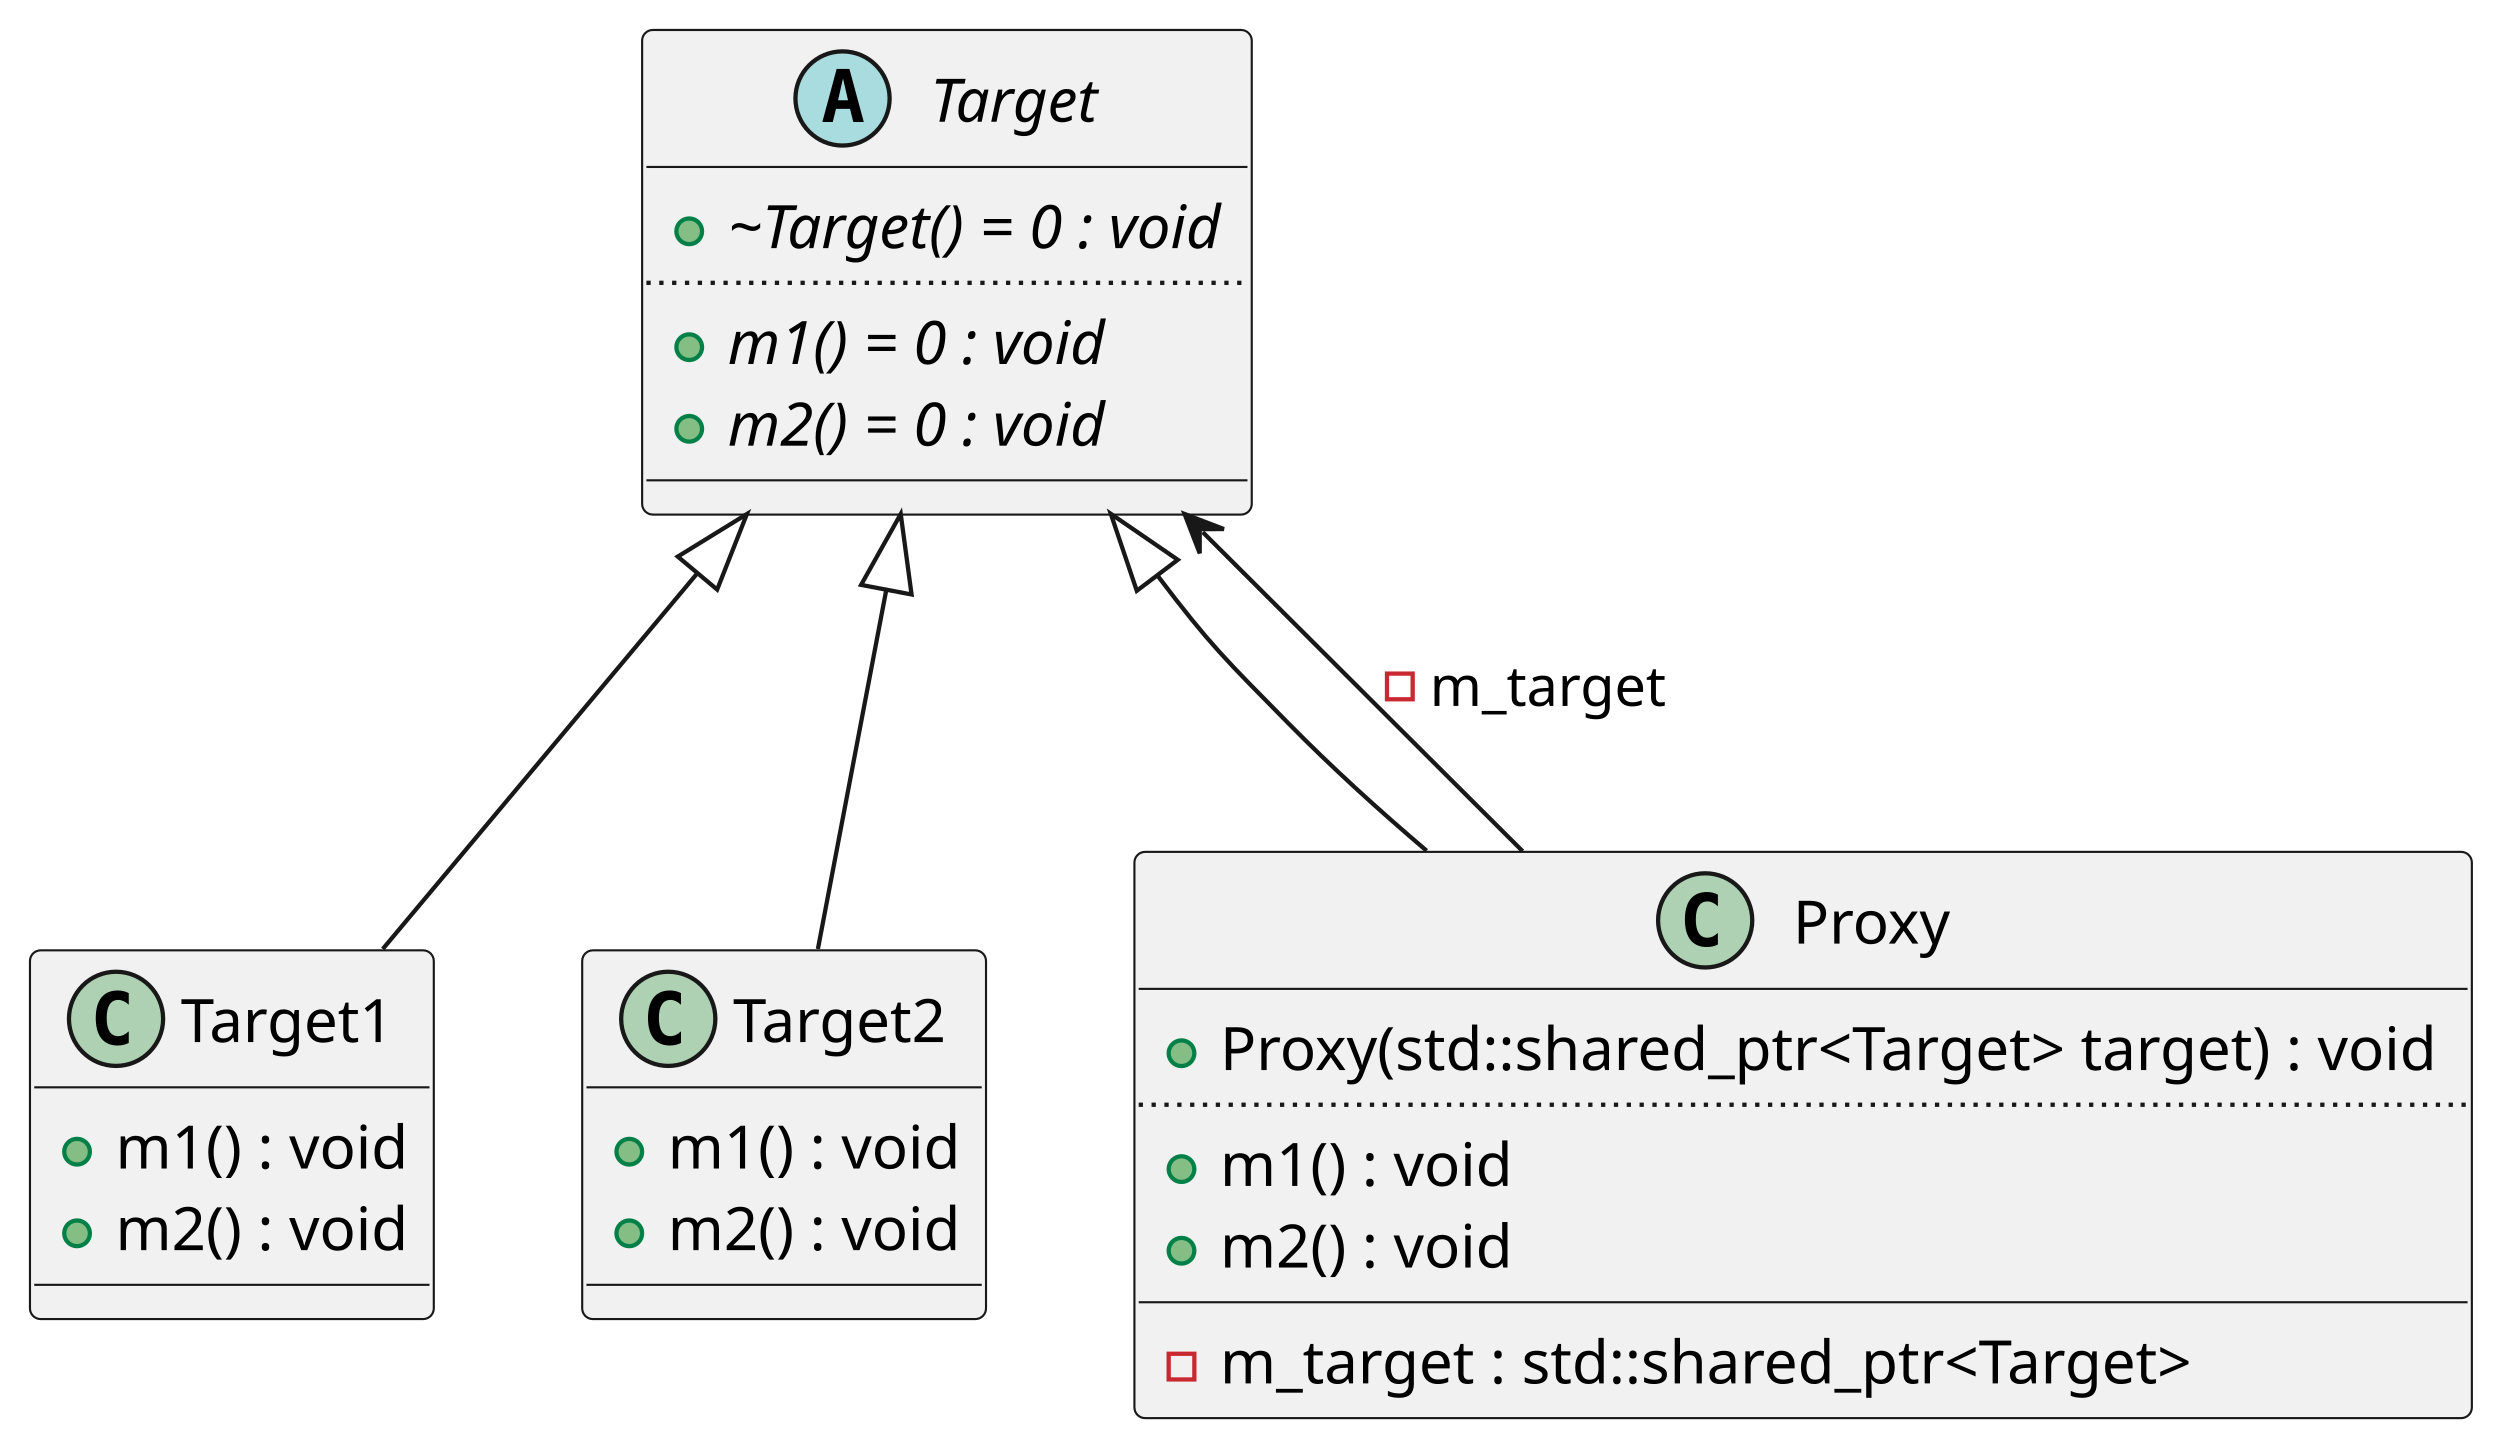
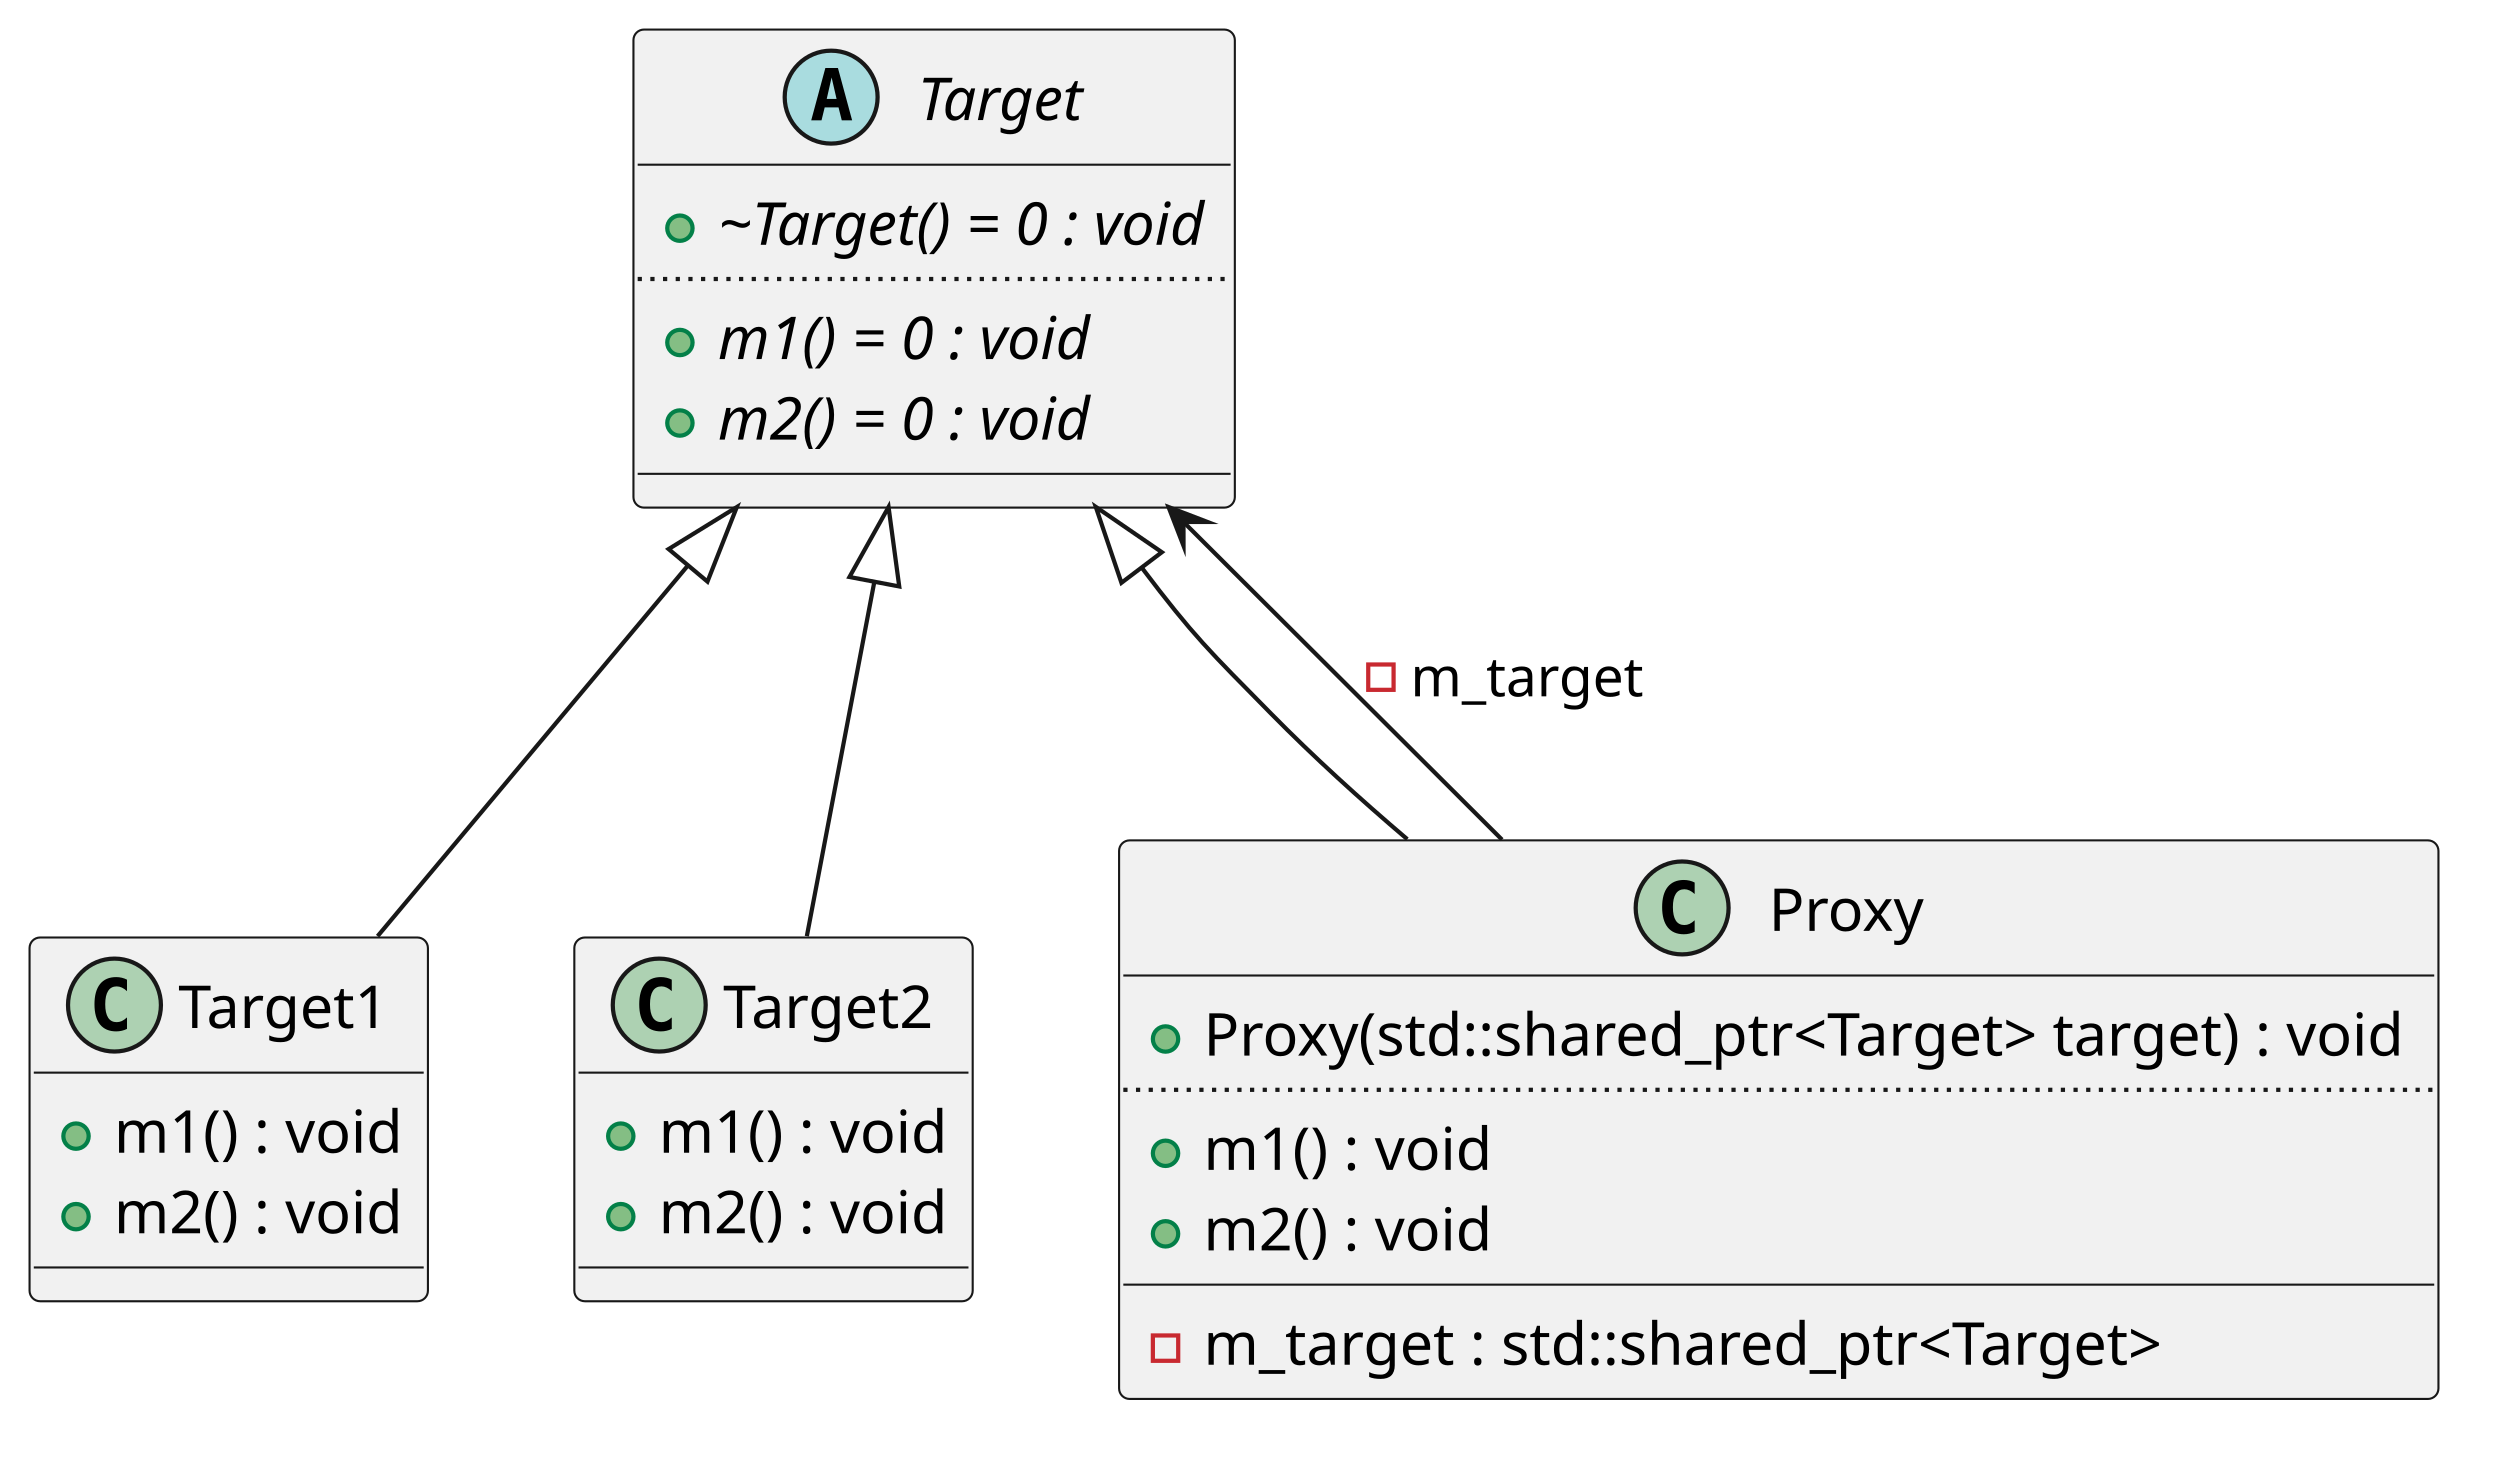
- <svg xmlns="http://www.w3.org/2000/svg" contentStyleType="text/css" data-diagram-type="CLASS" height="338px" preserveAspectRatio="none" style="width:584px;height:338px;background:#FFFFFF;" version="1.1" viewBox="0 0 584 338" width="584px" zoomAndPan="magnify">
+ <svg xmlns="http://www.w3.org/2000/svg" contentStyleType="text/css" data-diagram-type="CLASS" height="346px" preserveAspectRatio="none" style="width:592px;height:346px;background:#FFFFFF;" version="1.1" viewBox="0 0 592 346" width="592px" zoomAndPan="magnify">
  <defs>
    <style type="text/css">a:hover { text-decoration: underline; }</style>
  </defs>
  <g>
-     <g class="entity" data-entity="C_0008931271679944880159" data-source-line="1" data-uid="ent0002" id="entity_C_0008931271679944880159">
+     <g class="entity" data-qualified-name="C_0008931271679944880159" data-source-line="1" id="ent0001">
      <rect fill="#F1F1F1" height="113.204" rx="2.5" ry="2.5" style="stroke:#181818;stroke-width:0.5;" width="142.41" x="150" y="7" />
      <ellipse cx="196.816" cy="23" fill="#A9DCDF" rx="11" ry="11" style="stroke:#181818;stroke-width:1;" />
      <path d="M196.925,18.344 L195.769,23.422 L198.097,23.422 L196.925,18.344 Z M195.441,16.109 L198.425,16.109 L201.785,28.5 L199.332,28.5 L198.566,25.438 L195.285,25.438 L194.535,28.5 L192.097,28.5 L195.441,16.109 Z " fill="#000000" />
      <text fill="#000000" font-family="sans-serif" font-size="14" font-style="italic" lengthAdjust="spacing" textLength="40.278" x="217.316" y="28.432">Target</text>
      <line style="stroke:#181818;stroke-width:0.5;" x1="151" x2="291.409" y1="39" y2="39" />
-       <ellipse cx="161" cy="54.034" fill="#84BE84" rx="3" ry="3" style="stroke:#038048;stroke-width:1;" />
+       <g data-visibility-modifier="PUBLIC_METHOD">
+         <ellipse cx="161" cy="54.034" fill="#84BE84" rx="3" ry="3" style="stroke:#038048;stroke-width:1;" />
+       </g>
      <text fill="#000000" font-family="sans-serif" font-size="14" font-style="italic" lengthAdjust="spacing" textLength="116.409" x="170" y="57.966">~Target() = 0 : void</text>
-       <line style="stroke:#181818;stroke-width:1;stroke-dasharray:1.0,2.0;" x1="151" x2="291.409" y1="66.068" y2="66.068" />
-       <ellipse cx="161" cy="81.102" fill="#84BE84" rx="3" ry="3" style="stroke:#038048;stroke-width:1;" />
+       <line style="stroke:#181818;stroke-width:1;stroke-dasharray:1,2;" x1="151" x2="291.409" y1="66.068" y2="66.068" />
+       <g data-visibility-modifier="PUBLIC_METHOD">
+         <ellipse cx="161" cy="81.102" fill="#84BE84" rx="3" ry="3" style="stroke:#038048;stroke-width:1;" />
+       </g>
      <text fill="#000000" font-family="sans-serif" font-size="14" font-style="italic" lengthAdjust="spacing" textLength="88.088" x="170" y="85.034">m1() = 0 : void</text>
-       <ellipse cx="161" cy="100.17" fill="#84BE84" rx="3" ry="3" style="stroke:#038048;stroke-width:1;" />
+       <g data-visibility-modifier="PUBLIC_METHOD">
+         <ellipse cx="161" cy="100.17" fill="#84BE84" rx="3" ry="3" style="stroke:#038048;stroke-width:1;" />
+       </g>
      <text fill="#000000" font-family="sans-serif" font-size="14" font-style="italic" lengthAdjust="spacing" textLength="88.088" x="170" y="104.102">m2() = 0 : void</text>
      <line style="stroke:#181818;stroke-width:0.5;" x1="151" x2="291.409" y1="112.204" y2="112.204" />
    </g>
-     <g class="entity" data-entity="C_0005356136553214612884" data-source-line="9" data-uid="ent0003" id="entity_C_0005356136553214612884">
+     <g class="entity" data-qualified-name="C_0005356136553214612884" data-source-line="9" id="ent0002">
      <rect fill="#F1F1F1" height="86.136" rx="2.5" ry="2.5" style="stroke:#181818;stroke-width:0.5;" width="94.334" x="7" y="222" />
      <ellipse cx="27.106" cy="238" fill="#ADD1B2" rx="11" ry="11" style="stroke:#181818;stroke-width:1;" />
      <path d="M30.074,243.641 Q29.496,243.938 28.856,244.078 Q28.215,244.234 27.512,244.234 Q25.012,244.234 23.684,242.594 Q22.371,240.938 22.371,237.812 Q22.371,234.688 23.684,233.031 Q25.012,231.375 27.512,231.375 Q28.215,231.375 28.856,231.531 Q29.512,231.688 30.074,231.984 L30.074,234.703 Q29.449,234.125 28.856,233.859 Q28.262,233.578 27.637,233.578 Q26.293,233.578 25.606,234.656 Q24.918,235.719 24.918,237.812 Q24.918,239.906 25.606,240.984 Q26.293,242.047 27.637,242.047 Q28.262,242.047 28.856,241.781 Q29.449,241.5 30.074,240.922 L30.074,243.641 Z " fill="#000000" />
      <text fill="#000000" font-family="sans-serif" font-size="14" lengthAdjust="spacing" textLength="50.988" x="42.24" y="243.432">Target1</text>
      <line style="stroke:#181818;stroke-width:0.5;" x1="8" x2="100.334" y1="254" y2="254" />
-       <ellipse cx="18" cy="269.034" fill="#84BE84" rx="3" ry="3" style="stroke:#038048;stroke-width:1;" />
+       <g data-visibility-modifier="PUBLIC_METHOD">
+         <ellipse cx="18" cy="269.034" fill="#84BE84" rx="3" ry="3" style="stroke:#038048;stroke-width:1;" />
+       </g>
      <text fill="#000000" font-family="sans-serif" font-size="14" lengthAdjust="spacing" textLength="68.334" x="27" y="272.966">m1() : void</text>
-       <ellipse cx="18" cy="288.102" fill="#84BE84" rx="3" ry="3" style="stroke:#038048;stroke-width:1;" />
+       <g data-visibility-modifier="PUBLIC_METHOD">
+         <ellipse cx="18" cy="288.102" fill="#84BE84" rx="3" ry="3" style="stroke:#038048;stroke-width:1;" />
+       </g>
      <text fill="#000000" font-family="sans-serif" font-size="14" lengthAdjust="spacing" textLength="68.334" x="27" y="292.034">m2() : void</text>
      <line style="stroke:#181818;stroke-width:0.5;" x1="8" x2="100.334" y1="300.136" y2="300.136" />
    </g>
-     <g class="entity" data-entity="C_0009684105871253567467" data-source-line="15" data-uid="ent0004" id="entity_C_0009684105871253567467">
+     <g class="entity" data-qualified-name="C_0009684105871253567467" data-source-line="15" id="ent0003">
      <rect fill="#F1F1F1" height="86.136" rx="2.5" ry="2.5" style="stroke:#181818;stroke-width:0.5;" width="94.334" x="136" y="222" />
      <ellipse cx="156.106" cy="238" fill="#ADD1B2" rx="11" ry="11" style="stroke:#181818;stroke-width:1;" />
      <path d="M159.074,243.641 Q158.496,243.938 157.856,244.078 Q157.215,244.234 156.512,244.234 Q154.012,244.234 152.684,242.594 Q151.371,240.938 151.371,237.812 Q151.371,234.688 152.684,233.031 Q154.012,231.375 156.512,231.375 Q157.215,231.375 157.856,231.531 Q158.512,231.688 159.074,231.984 L159.074,234.703 Q158.449,234.125 157.856,233.859 Q157.262,233.578 156.637,233.578 Q155.293,233.578 154.606,234.656 Q153.918,235.719 153.918,237.812 Q153.918,239.906 154.606,240.984 Q155.293,242.047 156.637,242.047 Q157.262,242.047 157.856,241.781 Q158.449,241.5 159.074,240.922 L159.074,243.641 Z " fill="#000000" />
      <text fill="#000000" font-family="sans-serif" font-size="14" lengthAdjust="spacing" textLength="50.988" x="171.24" y="243.432">Target2</text>
      <line style="stroke:#181818;stroke-width:0.5;" x1="137" x2="229.334" y1="254" y2="254" />
-       <ellipse cx="147" cy="269.034" fill="#84BE84" rx="3" ry="3" style="stroke:#038048;stroke-width:1;" />
+       <g data-visibility-modifier="PUBLIC_METHOD">
+         <ellipse cx="147" cy="269.034" fill="#84BE84" rx="3" ry="3" style="stroke:#038048;stroke-width:1;" />
+       </g>
      <text fill="#000000" font-family="sans-serif" font-size="14" lengthAdjust="spacing" textLength="68.334" x="156" y="272.966">m1() : void</text>
-       <ellipse cx="147" cy="288.102" fill="#84BE84" rx="3" ry="3" style="stroke:#038048;stroke-width:1;" />
+       <g data-visibility-modifier="PUBLIC_METHOD">
+         <ellipse cx="147" cy="288.102" fill="#84BE84" rx="3" ry="3" style="stroke:#038048;stroke-width:1;" />
+       </g>
      <text fill="#000000" font-family="sans-serif" font-size="14" lengthAdjust="spacing" textLength="68.334" x="156" y="292.034">m2() : void</text>
      <line style="stroke:#181818;stroke-width:0.5;" x1="137" x2="229.334" y1="300.136" y2="300.136" />
    </g>
-     <g class="entity" data-entity="C_0004757659213119929724" data-source-line="21" data-uid="ent0005" id="entity_C_0004757659213119929724">
+     <g class="entity" data-qualified-name="C_0004757659213119929724" data-source-line="21" id="ent0004">
      <rect fill="#F1F1F1" height="132.272" rx="2.5" ry="2.5" style="stroke:#181818;stroke-width:0.5;" width="312.425" x="265" y="199" />
      <ellipse cx="398.329" cy="215" fill="#ADD1B2" rx="11" ry="11" style="stroke:#181818;stroke-width:1;" />
      <path d="M401.297,220.641 Q400.719,220.938 400.079,221.078 Q399.438,221.234 398.735,221.234 Q396.235,221.234 394.907,219.594 Q393.594,217.938 393.594,214.812 Q393.594,211.688 394.907,210.031 Q396.235,208.375 398.735,208.375 Q399.438,208.375 400.079,208.531 Q400.735,208.688 401.297,208.984 L401.297,211.703 Q400.672,211.125 400.079,210.859 Q399.485,210.578 398.86,210.578 Q397.516,210.578 396.829,211.656 Q396.141,212.719 396.141,214.812 Q396.141,216.906 396.829,217.984 Q397.516,219.047 398.86,219.047 Q399.485,219.047 400.079,218.781 Q400.672,218.5 401.297,217.922 L401.297,220.641 Z " fill="#000000" />
      <text fill="#000000" font-family="sans-serif" font-size="14" lengthAdjust="spacing" textLength="37.268" x="418.829" y="220.432">Proxy</text>
      <line style="stroke:#181818;stroke-width:0.5;" x1="266" x2="576.425" y1="231" y2="231" />
-       <ellipse cx="276" cy="246.034" fill="#84BE84" rx="3" ry="3" style="stroke:#038048;stroke-width:1;" />
+       <g data-visibility-modifier="PUBLIC_METHOD">
+         <ellipse cx="276" cy="246.034" fill="#84BE84" rx="3" ry="3" style="stroke:#038048;stroke-width:1;" />
+       </g>
      <text fill="#000000" font-family="sans-serif" font-size="14" lengthAdjust="spacing" textLength="286.425" x="285" y="249.966">Proxy(std::shared_ptr&lt;Target&gt; target) : void</text>
-       <line style="stroke:#181818;stroke-width:1;stroke-dasharray:1.0,2.0;" x1="266" x2="576.425" y1="258.068" y2="258.068" />
-       <ellipse cx="276" cy="273.102" fill="#84BE84" rx="3" ry="3" style="stroke:#038048;stroke-width:1;" />
+       <line style="stroke:#181818;stroke-width:1;stroke-dasharray:1,2;" x1="266" x2="576.425" y1="258.068" y2="258.068" />
+       <g data-visibility-modifier="PUBLIC_METHOD">
+         <ellipse cx="276" cy="273.102" fill="#84BE84" rx="3" ry="3" style="stroke:#038048;stroke-width:1;" />
+       </g>
      <text fill="#000000" font-family="sans-serif" font-size="14" lengthAdjust="spacing" textLength="68.334" x="285" y="277.034">m1() : void</text>
-       <ellipse cx="276" cy="292.17" fill="#84BE84" rx="3" ry="3" style="stroke:#038048;stroke-width:1;" />
+       <g data-visibility-modifier="PUBLIC_METHOD">
+         <ellipse cx="276" cy="292.17" fill="#84BE84" rx="3" ry="3" style="stroke:#038048;stroke-width:1;" />
+       </g>
      <text fill="#000000" font-family="sans-serif" font-size="14" lengthAdjust="spacing" textLength="68.334" x="285" y="296.102">m2() : void</text>
      <line style="stroke:#181818;stroke-width:0.5;" x1="266" x2="576.425" y1="304.204" y2="304.204" />
-       <rect fill="none" height="6" style="stroke:#C82930;stroke-width:1;" width="6" x="273" y="316.238" />
+       <g data-visibility-modifier="PRIVATE_FIELD">
+         <rect fill="none" height="6" style="stroke:#C82930;stroke-width:1;" width="6" x="273" y="316.238" />
+       </g>
      <text fill="#000000" font-family="sans-serif" font-size="14" lengthAdjust="spacing" textLength="228.619" x="285" y="323.17">m_target : std::shared_ptr&lt;Target&gt;</text>
    </g>
-     <g class="link" data-entity-1="C_0008931271679944880159" data-entity-2="C_0005356136553214612884" data-source-line="30" data-uid="lnk6" id="link_C_0008931271679944880159_C_0005356136553214612884">
+     <g class="link" data-entity-1="ent0001" data-entity-2="ent0002" data-link-type="extension" data-source-line="30" id="lnk5">
      <path codeLine="30" d="M162.926,133.872 C135.996,166.042 114.2,192.09 89.41,221.69" fill="none" id="C_0008931271679944880159-backto-C_0005356136553214612884" style="stroke:#181818;stroke-width:1;" />
-       <polygon fill="none" points="174.48,120.07,158.325,130.021,167.527,137.724,174.48,120.07" style="stroke:#181818;stroke-width:1;" />
+       <polygon fill="none" points="174.48,120.07,158.325,130.021,167.527,137.724,174.48,120.07" style="stroke:#181818;stroke-width:1;stroke-linejoin:miter;stroke-miterlimit:10;" />
    </g>
-     <g class="link" data-entity-1="C_0008931271679944880159" data-entity-2="C_0009684105871253567467" data-source-line="31" data-uid="lnk7" id="link_C_0008931271679944880159_C_0009684105871253567467">
+     <g class="link" data-entity-1="ent0001" data-entity-2="ent0003" data-link-type="extension" data-source-line="31" id="lnk6">
      <path codeLine="31" d="M207.046,137.753 C200.926,169.923 196.7,192.09 191.06,221.69" fill="none" id="C_0008931271679944880159-backto-C_0009684105871253567467" style="stroke:#181818;stroke-width:1;" />
-       <polygon fill="none" points="210.41,120.07,201.152,136.631,212.94,138.874,210.41,120.07" style="stroke:#181818;stroke-width:1;" />
+       <polygon fill="none" points="210.41,120.07,201.152,136.631,212.94,138.874,210.41,120.07" style="stroke:#181818;stroke-width:1;stroke-linejoin:miter;stroke-miterlimit:10;" />
    </g>
-     <g class="link" data-entity-1="C_0004757659213119929724" data-entity-2="C_0008931271679944880159" data-source-line="32" data-uid="lnk8" id="link_C_0004757659213119929724_C_0008931271679944880159">
-       <path codeLine="32" d="M355.68,198.84 C330.16,173.39 305.458,148.747 280.958,124.307" fill="none" id="C_0004757659213119929724-to-C_0008931271679944880159" style="stroke:#181818;stroke-width:1;" />
-       <polygon fill="#181818" points="276.71,120.07,280.257,129.258,280.25,123.601,285.907,123.594,276.71,120.07" style="stroke:#181818;stroke-width:1;" />
-       <rect fill="none" height="6" style="stroke:#C82930;stroke-width:1;" width="6" x="324" y="157.353" />
+     <g class="link" data-entity-1="ent0004" data-entity-2="ent0001" data-link-type="dependency" data-source-line="32" id="lnk7">
+       <path codeLine="32" d="M355.68,198.84 C330.16,173.39 304.75,148.041 280.25,123.601" fill="none" id="C_0004757659213119929724-to-C_0008931271679944880159" style="stroke:#181818;stroke-width:1;" />
+       <polygon fill="#181818" points="276.71,120.07,280.257,129.258,280.25,123.601,285.907,123.594,276.71,120.07" style="stroke:#181818;stroke-width:1;stroke-linejoin:miter;stroke-miterlimit:10;" />
+       <g data-visibility-modifier="PRIVATE_METHOD">
+         <rect fill="none" height="6" style="stroke:#C82930;stroke-width:1;" width="6" x="324" y="157.353" />
+       </g>
      <text fill="#000000" font-family="sans-serif" font-size="13" lengthAdjust="spacing" textLength="55.302" x="334" y="164.897">m_target</text>
    </g>
-     <g class="link" data-entity-1="C_0008931271679944880159" data-entity-2="C_0004757659213119929724" data-source-line="33" data-uid="lnk9" id="link_C_0008931271679944880159_C_0004757659213119929724">
+     <g class="link" data-entity-1="ent0001" data-entity-2="ent0004" data-link-type="extension" data-source-line="33" id="lnk8">
      <path codeLine="33" d="M270.34,134.385 C282.8,150.855 286.34,154.1 301,169 C310.97,179.13 322.01,189.18 333.25,198.73" fill="none" id="C_0008931271679944880159-backto-C_0004757659213119929724" style="stroke:#181818;stroke-width:1;" />
-       <polygon fill="none" points="259.48,120.03,265.555,138.005,275.125,130.765,259.48,120.03" style="stroke:#181818;stroke-width:1;" />
+       <polygon fill="none" points="259.48,120.03,265.555,138.005,275.125,130.765,259.48,120.03" style="stroke:#181818;stroke-width:1;stroke-linejoin:miter;stroke-miterlimit:10;" />
    </g>
  </g>
</svg>
